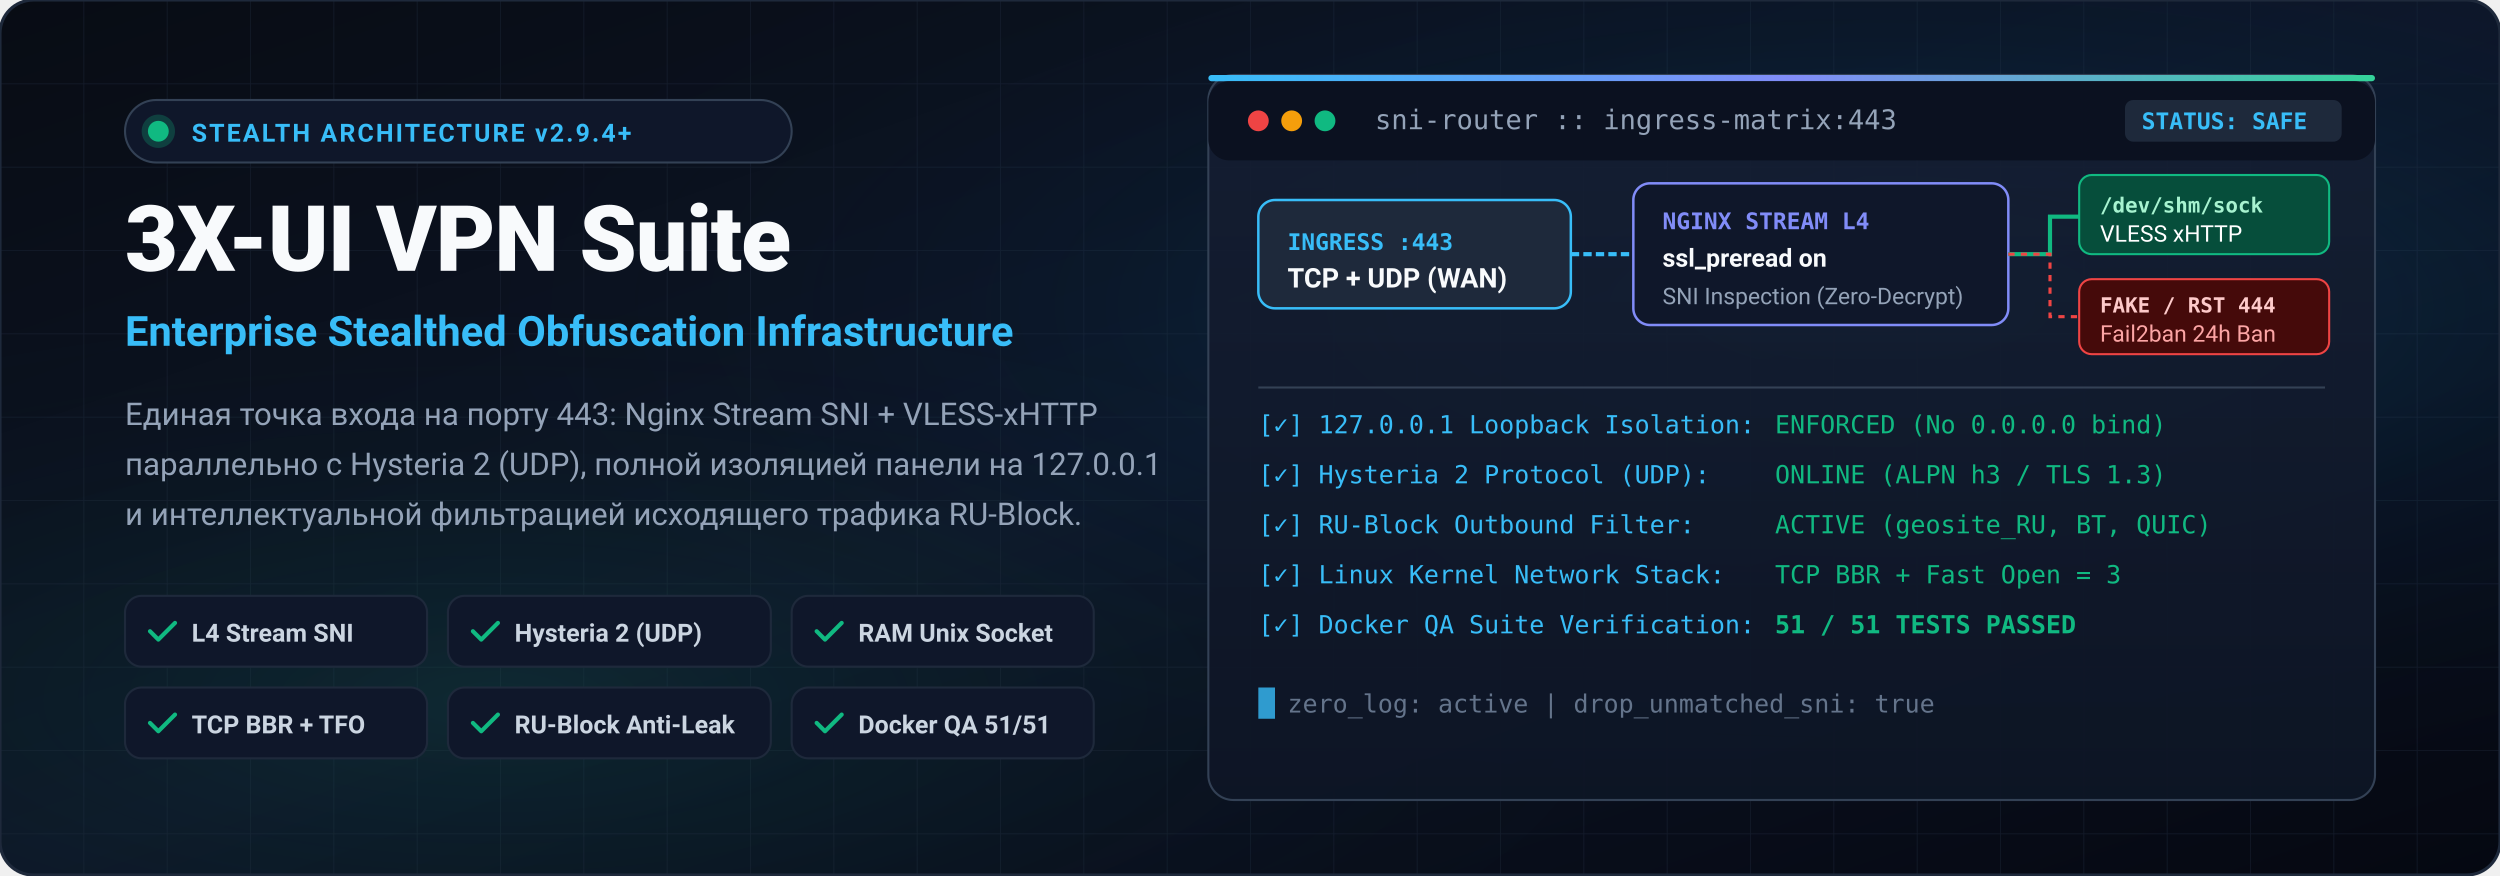
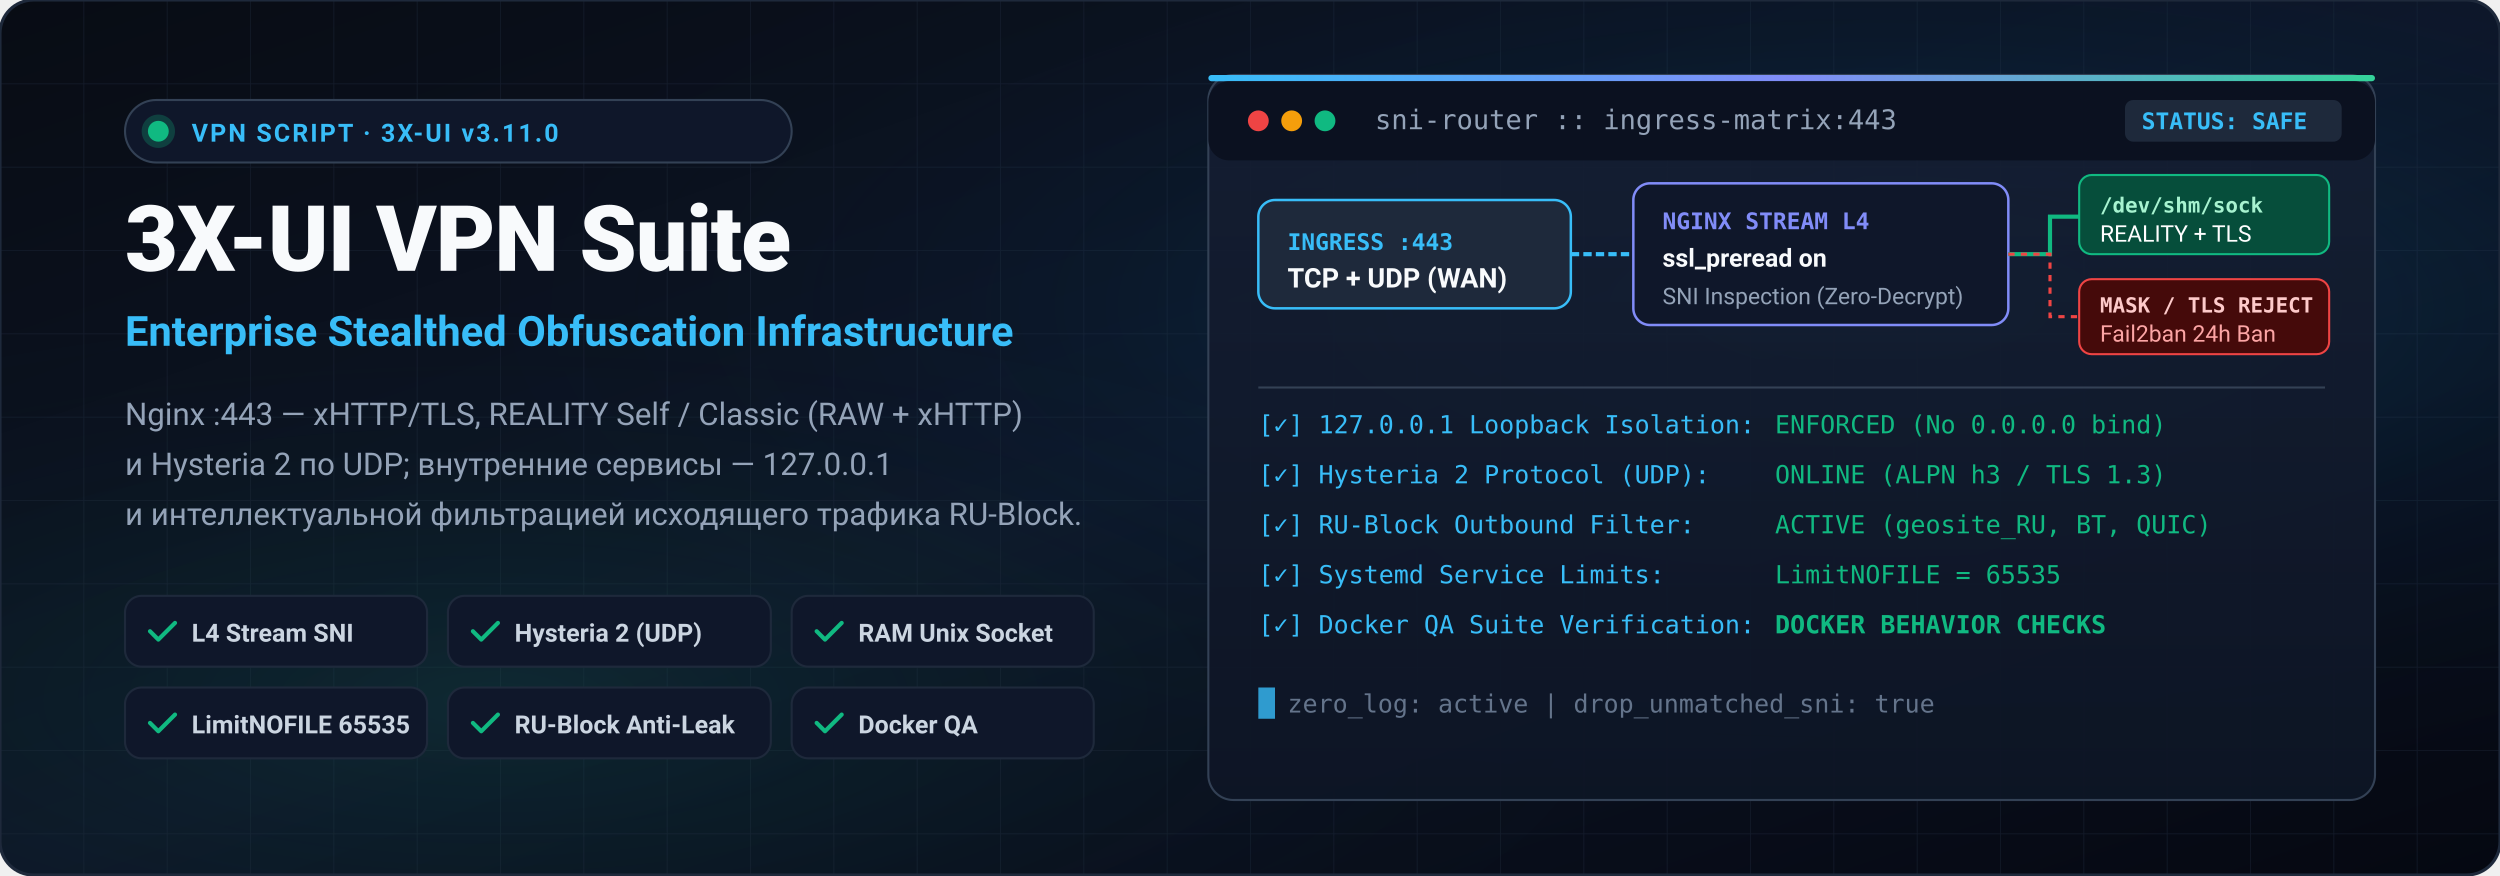
<svg xmlns="http://www.w3.org/2000/svg" viewBox="0 0 1200 420" width="100%" height="100%">
  <defs>
    <linearGradient id="bgGradient" x1="0%" y1="0%" x2="100%" y2="100%">
      <stop offset="0%" stop-color="#080c14" />
      <stop offset="50%" stop-color="#0d1527" />
      <stop offset="100%" stop-color="#050811" />
    </linearGradient>
    <radialGradient id="cyanGlow" cx="75%" cy="35%" r="60%">
      <stop offset="0%" stop-color="#38bdf8" stop-opacity="0.18" />
      <stop offset="50%" stop-color="#0284c7" stop-opacity="0.05" />
      <stop offset="100%" stop-color="#080c14" stop-opacity="0" />
    </radialGradient>
    <radialGradient id="emeraldGlow" cx="20%" cy="80%" r="50%">
      <stop offset="0%" stop-color="#10b981" stop-opacity="0.12" />
      <stop offset="100%" stop-color="#080c14" stop-opacity="0" />
    </radialGradient>
    <linearGradient id="cardGrad" x1="0%" y1="0%" x2="0%" y2="100%">
      <stop offset="0%" stop-color="#151e32" stop-opacity="0.9" />
      <stop offset="100%" stop-color="#0d1525" stop-opacity="0.95" />
    </linearGradient>
    <linearGradient id="cyanLine" x1="0%" y1="0%" x2="100%" y2="0%">
      <stop offset="0%" stop-color="#38bdf8" />
      <stop offset="50%" stop-color="#818cf8" />
      <stop offset="100%" stop-color="#34d399" />
    </linearGradient>
    <pattern id="grid" width="40" height="40" patternUnits="userSpaceOnUse">
      <path d="M 40 0 L 0 0 0 40" fill="none" stroke="#1e293b" stroke-width="0.75" stroke-opacity="0.5" />
    </pattern>
  </defs>
  <rect width="1200" height="420" rx="16" fill="url(#bgGradient)" />
  <rect width="1200" height="420" rx="16" fill="url(#grid)" />
  <rect width="1200" height="420" rx="16" fill="url(#cyanGlow)" />
  <rect width="1200" height="420" rx="16" fill="url(#emeraldGlow)" />
  <rect width="1200" height="420" rx="16" fill="none" stroke="#1e293b" stroke-width="1.5" />
  <g transform="translate(60, 48)">
    <g transform="translate(0, 0)">
      <rect width="320" height="30" rx="15" fill="#0f172a" stroke="#334155" stroke-width="1" />
      <circle cx="16" cy="15" r="5" fill="#10b981" />
      <circle cx="16" cy="15" r="8" fill="#10b981" fill-opacity="0.25" />
-       <text x="32" y="20" fill="#38bdf8" font-family="-apple-system, BlinkMacSystemFont, 'Segoe UI', Roboto, sans-serif" font-size="12" font-weight="700" letter-spacing="1">STEALTH ARCHITECTURE v2.9.4+</text>
+       <text x="32" y="20" fill="#38bdf8" font-family="-apple-system, BlinkMacSystemFont, 'Segoe UI', Roboto, sans-serif" font-size="12" font-weight="700" letter-spacing="1">VPN SCRIPT · 3X-UI v3.11.0</text>
    </g>
    <text x="0" y="82" fill="#f8fafc" font-family="-apple-system, BlinkMacSystemFont, 'Segoe UI', Roboto, sans-serif" font-size="44" font-weight="800" letter-spacing="-0.5">3X-UI VPN Suite</text>
    <text x="0" y="118" fill="#38bdf8" font-family="-apple-system, BlinkMacSystemFont, 'Segoe UI', Roboto, sans-serif" font-size="20" font-weight="600">Enterprise Stealthed Obfuscation Infrastructure</text>
    <text x="0" y="156" fill="#94a3b8" font-family="-apple-system, BlinkMacSystemFont, 'Segoe UI', Roboto, sans-serif" font-size="15" font-weight="400">
-       <tspan x="0" dy="0">Единая точка входа на порту 443: Nginx Stream SNI + VLESS-xHTTP</tspan>
-       <tspan x="0" dy="24">параллельно с Hysteria 2 (UDP), полной изоляцией панели на 127.0.0.1</tspan>
+       <tspan x="0" dy="0">Nginx :443 — xHTTP/TLS, REALITY Self / Classic (RAW + xHTTP)</tspan>
+       <tspan x="0" dy="24">и Hysteria 2 по UDP; внутренние сервисы — 127.0.0.1</tspan>
      <tspan x="0" dy="24">и интеллектуальной фильтрацией исходящего трафика RU-Block.</tspan>
    </text>
    <g transform="translate(0, 238)">
      <g transform="translate(0, 0)">
        <rect width="145" height="34" rx="8" fill="#0f172a" stroke="#1e293b" stroke-width="1" />
        <path d="M12 17 L16 21 L24 13" fill="none" stroke="#10b981" stroke-width="2" stroke-linecap="round" stroke-linejoin="round" />
        <text x="32" y="22" fill="#cbd5e1" font-family="-apple-system, BlinkMacSystemFont, 'Segoe UI', Roboto, sans-serif" font-size="12" font-weight="600">L4 Stream SNI</text>
      </g>
      <g transform="translate(155, 0)">
        <rect width="155" height="34" rx="8" fill="#0f172a" stroke="#1e293b" stroke-width="1" />
        <path d="M12 17 L16 21 L24 13" fill="none" stroke="#10b981" stroke-width="2" stroke-linecap="round" stroke-linejoin="round" />
        <text x="32" y="22" fill="#cbd5e1" font-family="-apple-system, BlinkMacSystemFont, 'Segoe UI', Roboto, sans-serif" font-size="12" font-weight="600">Hysteria 2 (UDP)</text>
      </g>
      <g transform="translate(320, 0)">
        <rect width="145" height="34" rx="8" fill="#0f172a" stroke="#1e293b" stroke-width="1" />
        <path d="M12 17 L16 21 L24 13" fill="none" stroke="#10b981" stroke-width="2" stroke-linecap="round" stroke-linejoin="round" />
        <text x="32" y="22" fill="#cbd5e1" font-family="-apple-system, BlinkMacSystemFont, 'Segoe UI', Roboto, sans-serif" font-size="12" font-weight="600">RAM Unix Socket</text>
      </g>
      <g transform="translate(0, 44)">
        <rect width="145" height="34" rx="8" fill="#0f172a" stroke="#1e293b" stroke-width="1" />
        <path d="M12 17 L16 21 L24 13" fill="none" stroke="#10b981" stroke-width="2" stroke-linecap="round" stroke-linejoin="round" />
-         <text x="32" y="22" fill="#cbd5e1" font-family="-apple-system, BlinkMacSystemFont, 'Segoe UI', Roboto, sans-serif" font-size="12" font-weight="600">TCP BBR + TFO</text>
+         <text x="32" y="22" fill="#cbd5e1" font-family="-apple-system, BlinkMacSystemFont, 'Segoe UI', Roboto, sans-serif" font-size="12" font-weight="600">LimitNOFILE 65535</text>
      </g>
      <g transform="translate(155, 44)">
        <rect width="155" height="34" rx="8" fill="#0f172a" stroke="#1e293b" stroke-width="1" />
        <path d="M12 17 L16 21 L24 13" fill="none" stroke="#10b981" stroke-width="2" stroke-linecap="round" stroke-linejoin="round" />
        <text x="32" y="22" fill="#cbd5e1" font-family="-apple-system, BlinkMacSystemFont, 'Segoe UI', Roboto, sans-serif" font-size="12" font-weight="600">RU-Block Anti-Leak</text>
      </g>
      <g transform="translate(320, 44)">
        <rect width="145" height="34" rx="8" fill="#0f172a" stroke="#1e293b" stroke-width="1" />
        <path d="M12 17 L16 21 L24 13" fill="none" stroke="#10b981" stroke-width="2" stroke-linecap="round" stroke-linejoin="round" />
-         <text x="32" y="22" fill="#cbd5e1" font-family="-apple-system, BlinkMacSystemFont, 'Segoe UI', Roboto, sans-serif" font-size="12" font-weight="600">Docker QA 51/51</text>
+         <text x="32" y="22" fill="#cbd5e1" font-family="-apple-system, BlinkMacSystemFont, 'Segoe UI', Roboto, sans-serif" font-size="12" font-weight="600">Docker QA</text>
      </g>
    </g>
  </g>
  <g transform="translate(580, 36)">
    <rect width="560" height="348" rx="12" fill="url(#cardGrad)" stroke="#334155" stroke-width="1" />
    <rect width="560" height="3" rx="1.5" fill="url(#cyanLine)" />
    <rect x="0" y="3" width="560" height="38" fill="#0b1120" rx="10" />
    <circle cx="24" cy="22" r="5" fill="#ef4444" />
    <circle cx="40" cy="22" r="5" fill="#f59e0b" />
    <circle cx="56" cy="22" r="5" fill="#10b981" />
    <text x="80" y="26" fill="#94a3b8" font-family="monospace" font-size="13">sni-router :: ingress-matrix:443</text>
    <rect x="440" y="12" width="104" height="20" rx="4" fill="#1e293b" />
    <text x="448" y="26" fill="#38bdf8" font-family="monospace" font-size="11" font-weight="bold">STATUS: SAFE</text>
    <g transform="translate(24, 60)">
      <rect width="150" height="52" rx="8" fill="#1e293b" stroke="#38bdf8" stroke-width="1.2" />
      <text x="14" y="24" fill="#38bdf8" font-family="monospace" font-size="11" font-weight="bold">INGRESS :443</text>
      <text x="14" y="42" fill="#f8fafc" font-family="-apple-system, BlinkMacSystemFont, 'Segoe UI', Roboto, sans-serif" font-size="13" font-weight="600">TCP + UDP (WAN)</text>
    </g>
    <path d="M174 86 L204 86" fill="none" stroke="#38bdf8" stroke-width="2" stroke-dasharray="4 2" />
    <g transform="translate(204, 52)">
      <rect width="180" height="68" rx="8" fill="#0f172a" stroke="#818cf8" stroke-width="1.2" />
      <text x="14" y="22" fill="#818cf8" font-family="monospace" font-size="11" font-weight="bold">NGINX STREAM L4</text>
      <text x="14" y="40" fill="#f8fafc" font-family="-apple-system, BlinkMacSystemFont, 'Segoe UI', Roboto, sans-serif" font-size="12" font-weight="600">ssl_preread on</text>
      <text x="14" y="58" fill="#94a3b8" font-family="-apple-system, BlinkMacSystemFont, 'Segoe UI', Roboto, sans-serif" font-size="11">SNI Inspection (Zero-Decrypt)</text>
    </g>
    <path d="M384 86 L404 86 L404 68 L418 68" fill="none" stroke="#10b981" stroke-width="2" />
    <path d="M384 86 L404 86 L404 116 L418 116" fill="none" stroke="#ef4444" stroke-width="1.5" stroke-dasharray="3 3" />
    <g transform="translate(418, 48)">
      <rect width="120" height="38" rx="6" fill="#064e3b" stroke="#10b981" stroke-width="1" />
      <text x="10" y="18" fill="#a7f3d0" font-family="monospace" font-size="10" font-weight="bold">/dev/shm/sock</text>
-       <text x="10" y="32" fill="#ffffff" font-family="-apple-system, BlinkMacSystemFont, 'Segoe UI', Roboto, sans-serif" font-size="11">VLESS xHTTP</text>
+       <text x="10" y="32" fill="#ffffff" font-family="-apple-system, BlinkMacSystemFont, 'Segoe UI', Roboto, sans-serif" font-size="11">REALITY + TLS</text>
    </g>
    <g transform="translate(418, 98)">
      <rect width="120" height="36" rx="6" fill="#450a0a" stroke="#ef4444" stroke-width="1" />
-       <text x="10" y="16" fill="#fecaca" font-family="monospace" font-size="10" font-weight="bold">FAKE / RST 444</text>
+       <text x="10" y="16" fill="#fecaca" font-family="monospace" font-size="10" font-weight="bold">MASK / TLS REJECT</text>
      <text x="10" y="30" fill="#fca5a5" font-family="-apple-system, BlinkMacSystemFont, 'Segoe UI', Roboto, sans-serif" font-size="11">Fail2ban 24h Ban</text>
    </g>
    <line x1="24" y1="150" x2="536" y2="150" stroke="#334155" stroke-width="1" />
    <g transform="translate(24, 172)">
      <text x="0" y="0" fill="#38bdf8" font-family="monospace" font-size="12">[✓] 127.0.0.1 Loopback Isolation:</text>
      <text x="248" y="0" fill="#10b981" font-family="monospace" font-size="12">ENFORCED (No 0.0.0.0 bind)</text>
      <text x="0" y="24" fill="#38bdf8" font-family="monospace" font-size="12">[✓] Hysteria 2 Protocol (UDP):</text>
      <text x="248" y="24" fill="#10b981" font-family="monospace" font-size="12">ONLINE (ALPN h3 / TLS 1.3)</text>
      <text x="0" y="48" fill="#38bdf8" font-family="monospace" font-size="12">[✓] RU-Block Outbound Filter:</text>
      <text x="248" y="48" fill="#10b981" font-family="monospace" font-size="12">ACTIVE (geosite_RU, BT, QUIC)</text>
-       <text x="0" y="72" fill="#38bdf8" font-family="monospace" font-size="12">[✓] Linux Kernel Network Stack:</text>
-       <text x="248" y="72" fill="#10b981" font-family="monospace" font-size="12">TCP BBR + Fast Open = 3</text>
+       <text x="0" y="72" fill="#38bdf8" font-family="monospace" font-size="12">[✓] Systemd Service Limits:</text>
+       <text x="248" y="72" fill="#10b981" font-family="monospace" font-size="12">LimitNOFILE = 65535</text>
      <text x="0" y="96" fill="#38bdf8" font-family="monospace" font-size="12">[✓] Docker QA Suite Verification:</text>
-       <text x="248" y="96" fill="#10b981" font-family="monospace" font-size="12" font-weight="bold">51 / 51 TESTS PASSED</text>
+       <text x="248" y="96" fill="#10b981" font-family="monospace" font-size="12" font-weight="bold">DOCKER BEHAVIOR CHECKS</text>
    </g>
    <rect x="24" y="294" width="8" height="15" fill="#38bdf8" fill-opacity="0.8" />
    <text x="38" y="306" fill="#64748b" font-family="monospace" font-size="12">zero_log: active | drop_unmatched_sni: true</text>
  </g>
</svg>
